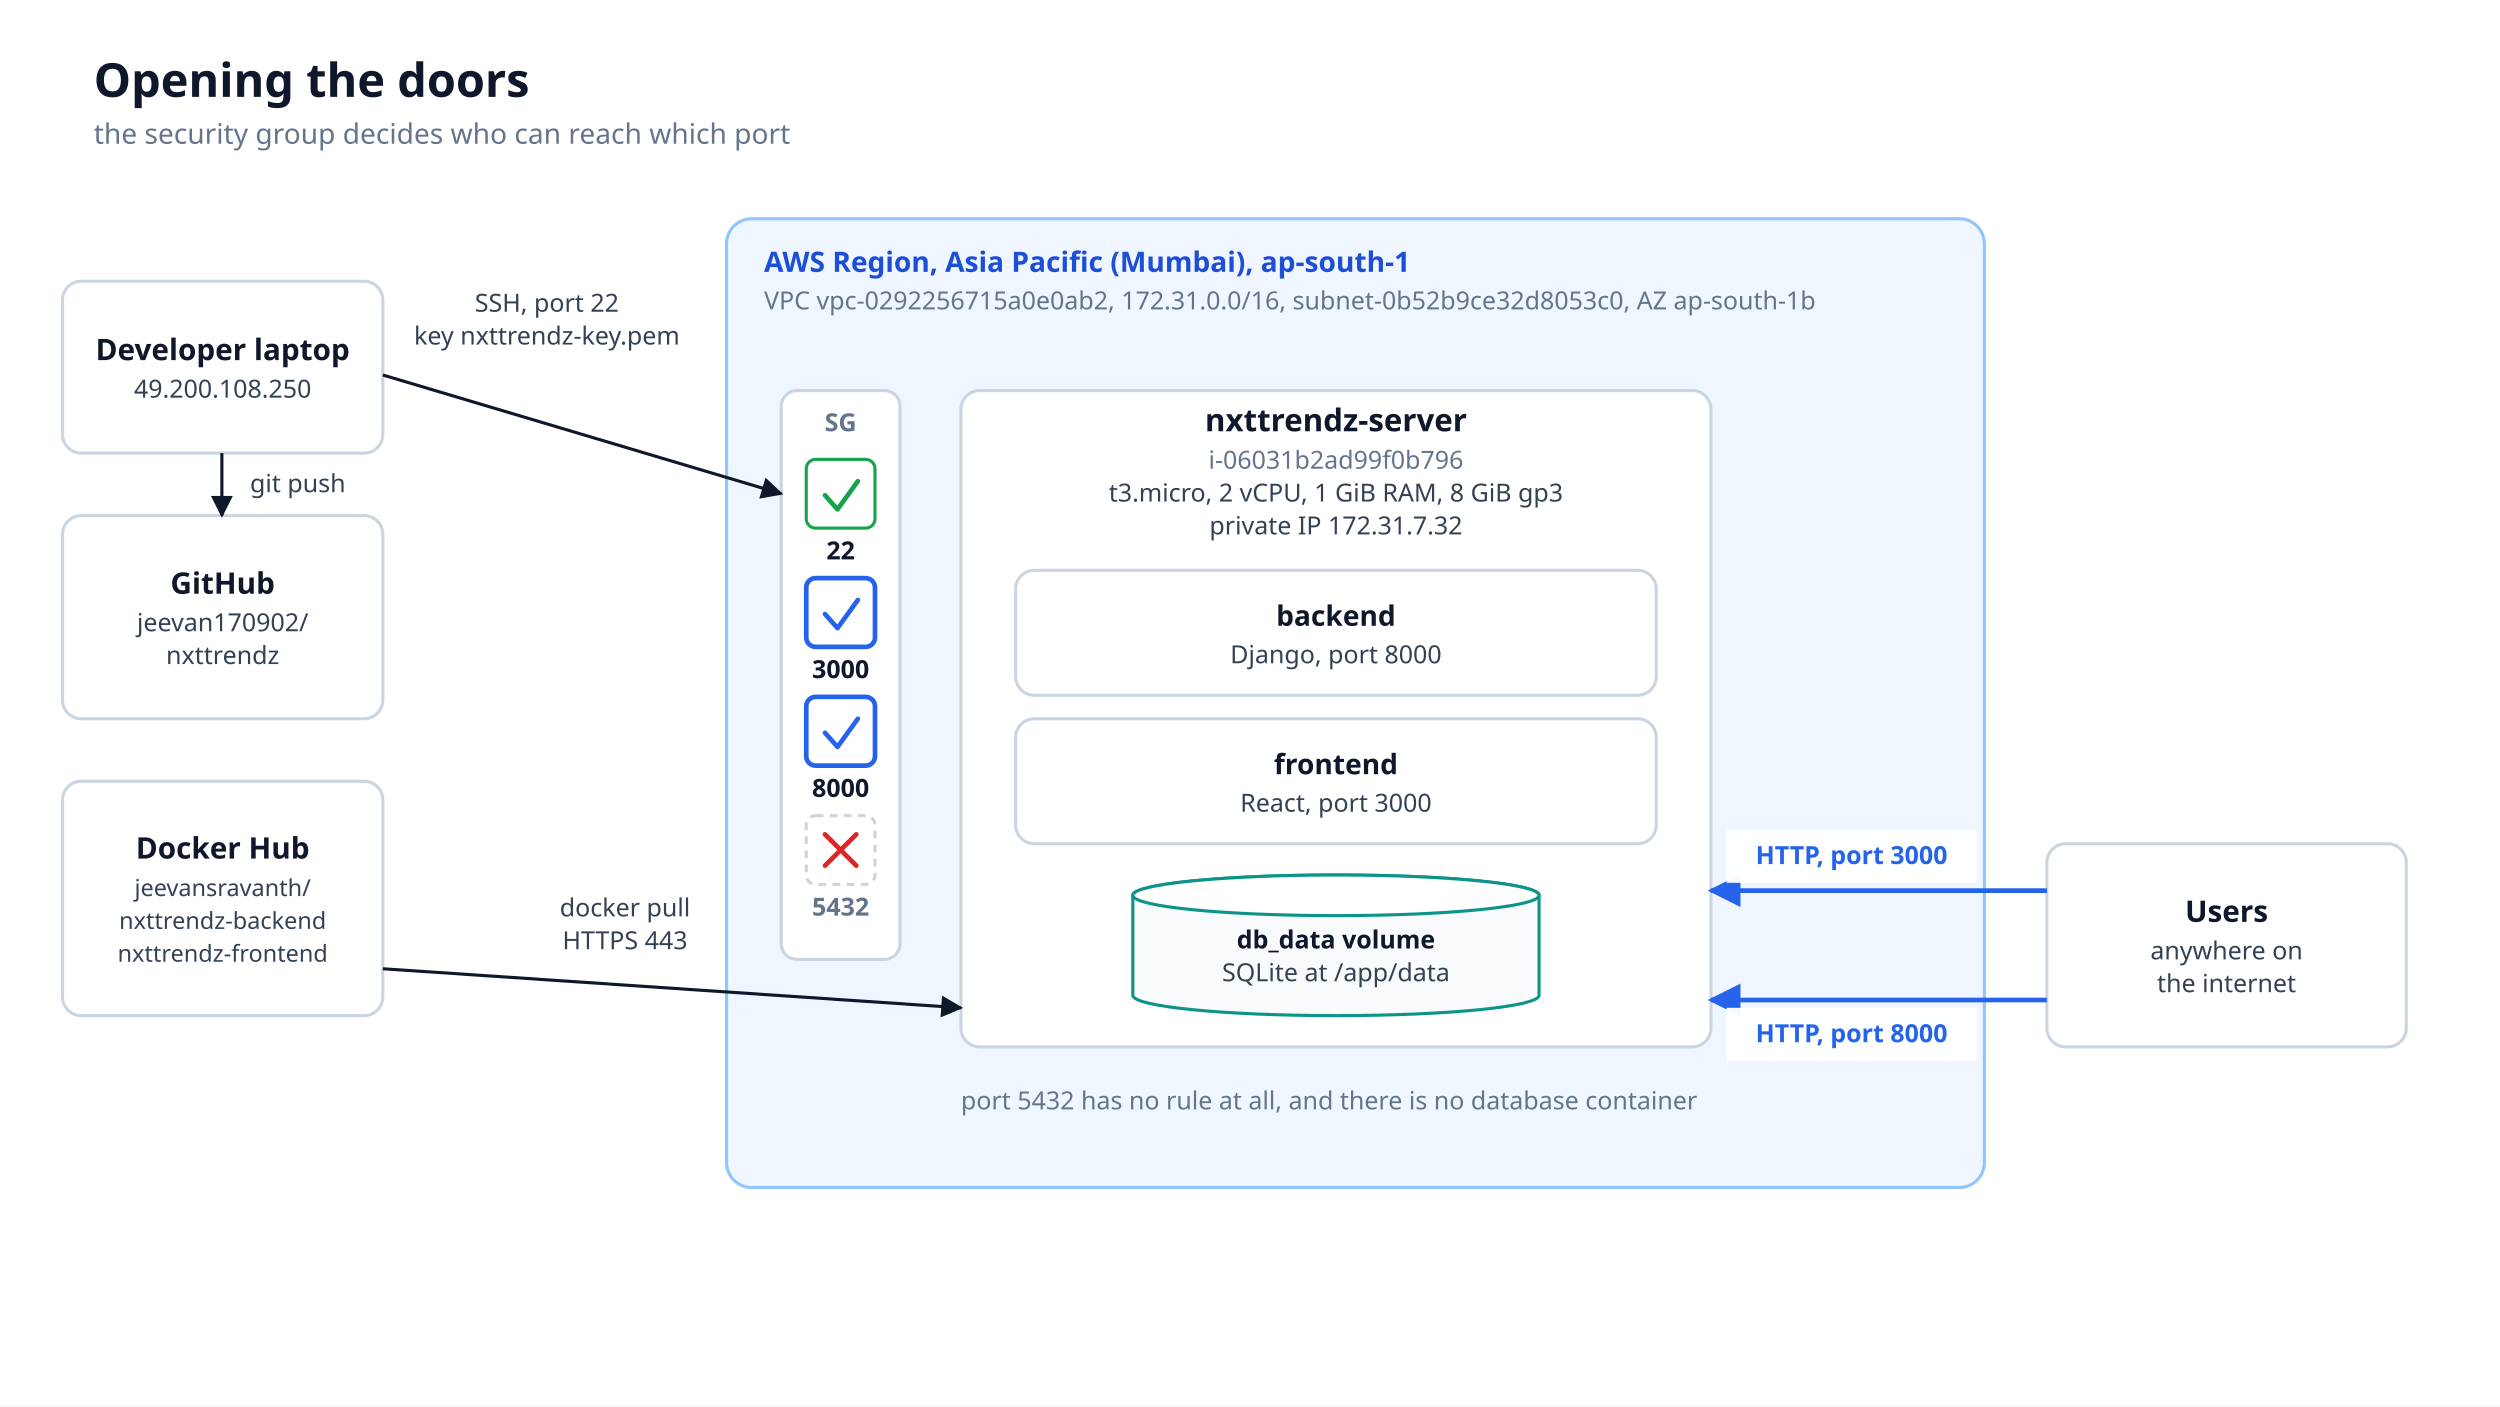
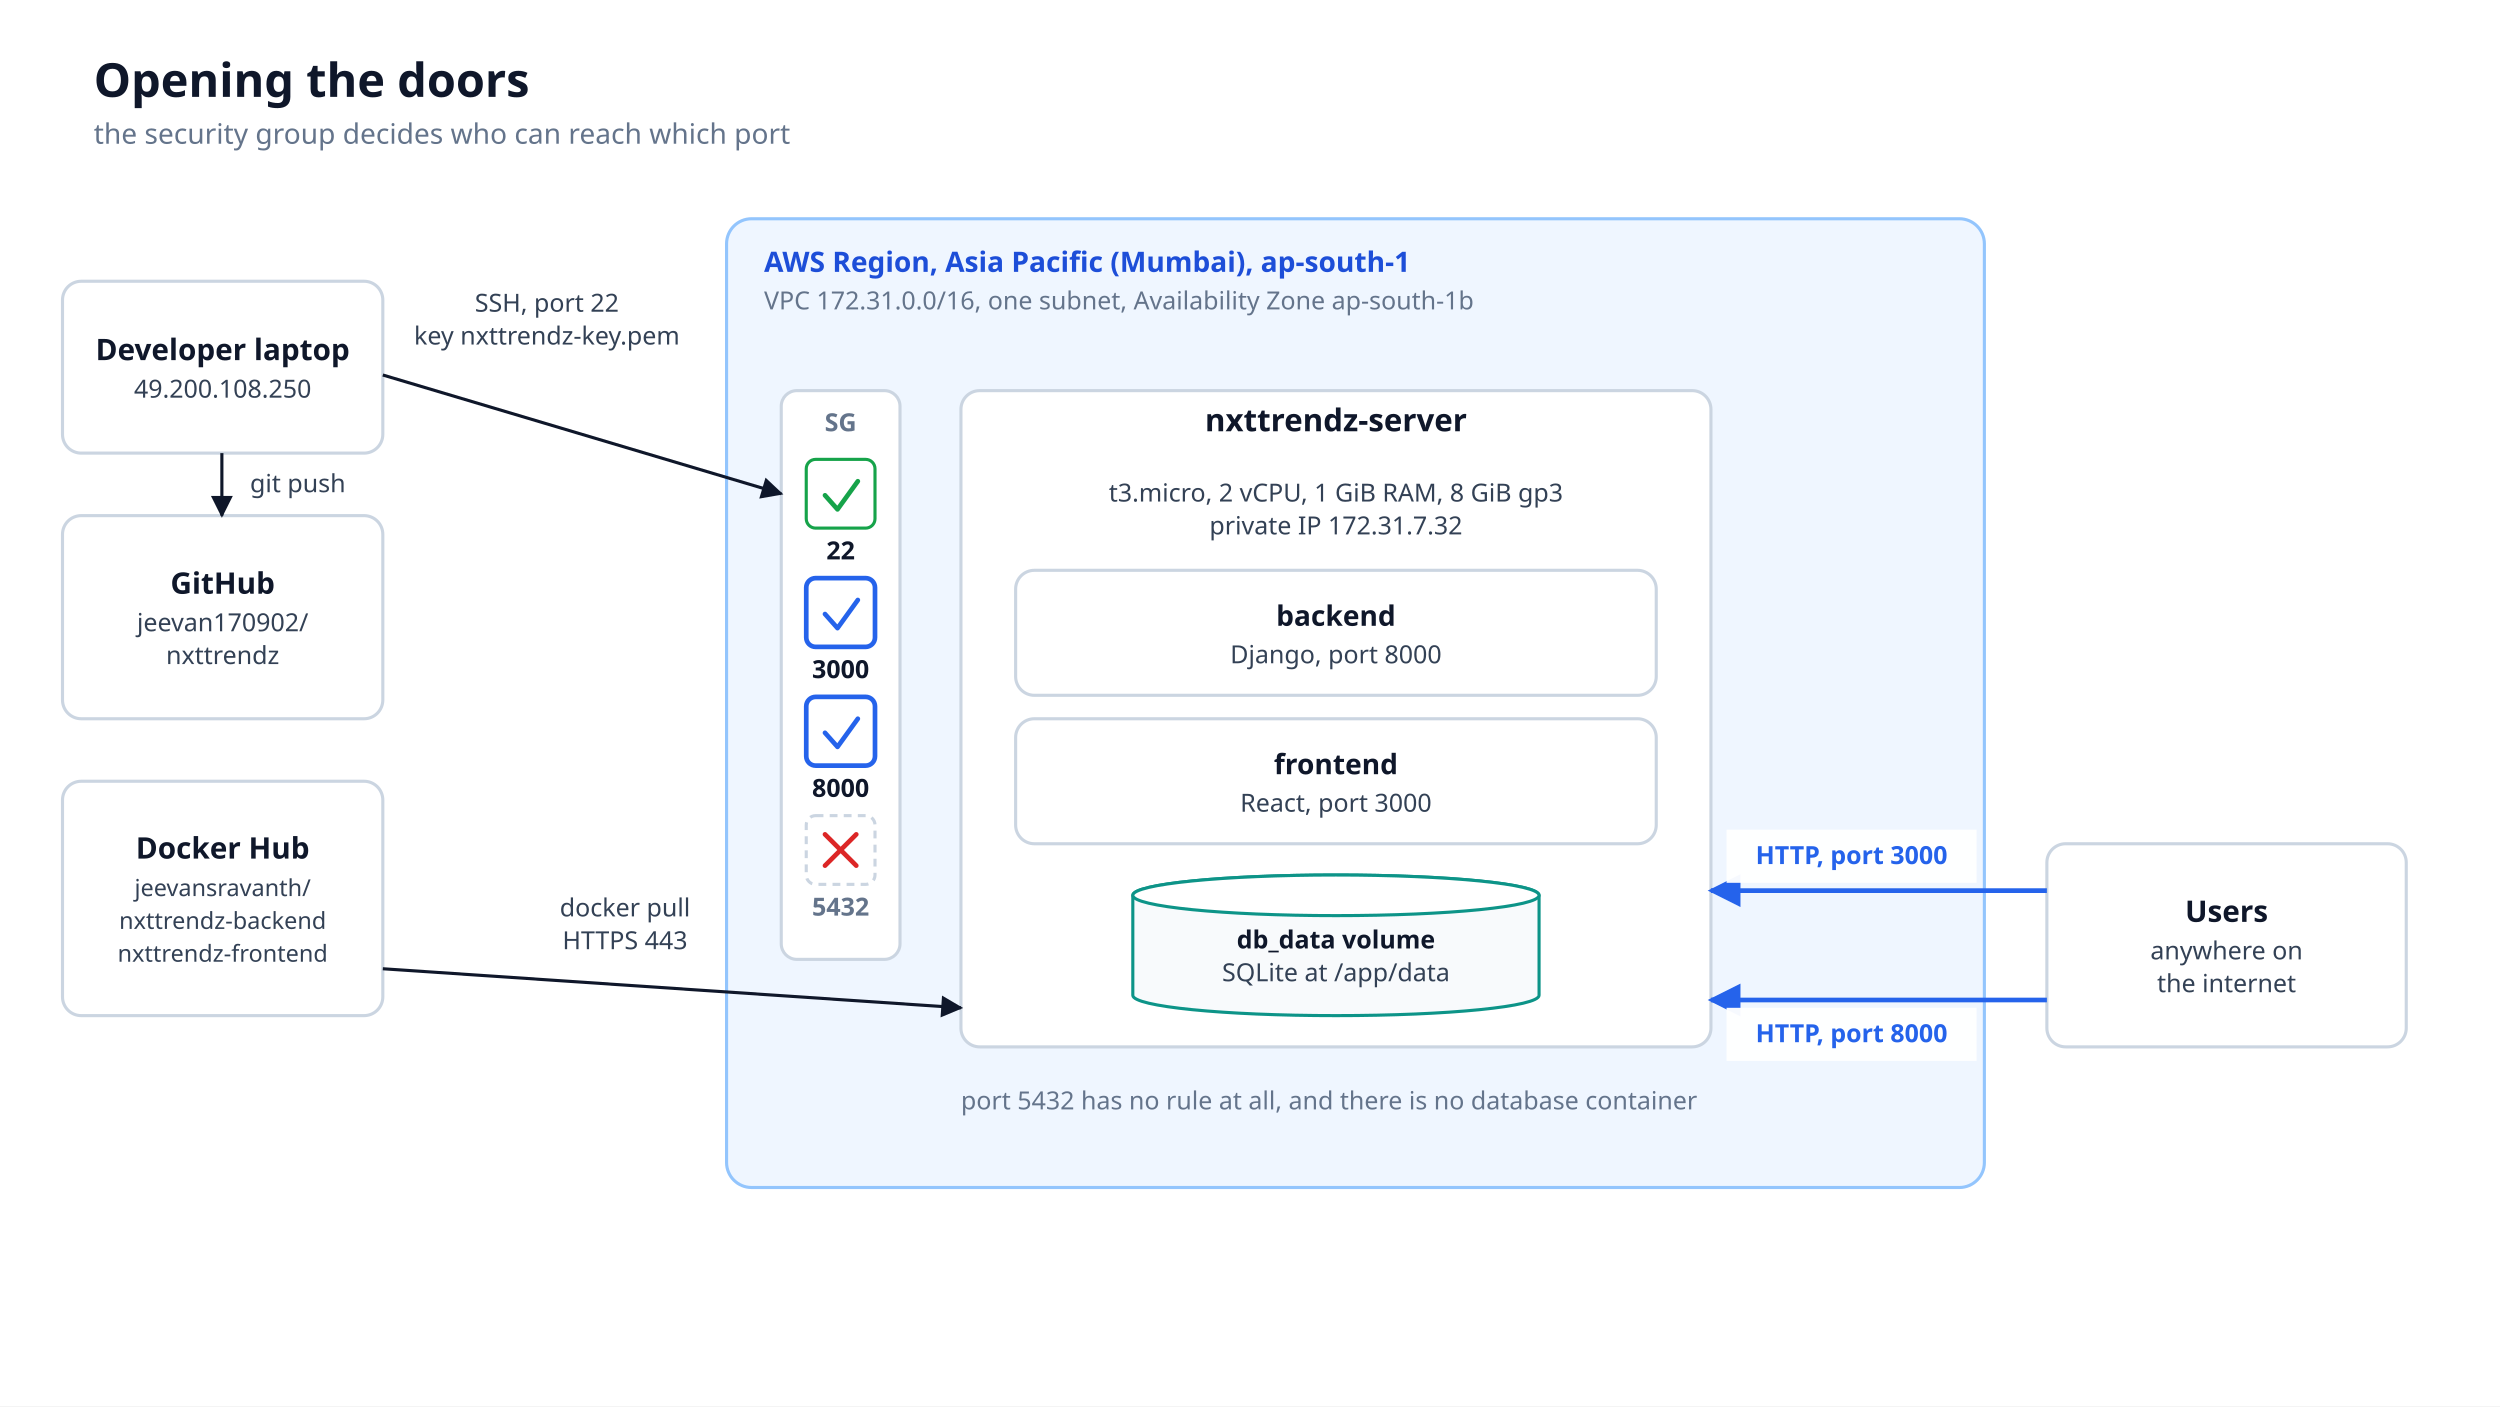
<svg xmlns="http://www.w3.org/2000/svg" viewBox="0 0 1600 900" width="1600" height="900">
  <defs>
    <marker id="a-ink" viewBox="0 0 10 10" refX="9" refY="5" markerWidth="7" markerHeight="7" orient="auto-start-reverse">
      <path d="M0,0 L10,5 L0,10 z" fill="#0F172A" />
    </marker>
    <marker id="a-blue" viewBox="0 0 10 10" refX="9" refY="5" markerWidth="7" markerHeight="7" orient="auto-start-reverse">
      <path d="M0,0 L10,5 L0,10 z" fill="#2563EB" />
    </marker>
    <marker id="a-muted" viewBox="0 0 10 10" refX="9" refY="5" markerWidth="7" markerHeight="7" orient="auto-start-reverse">
      <path d="M0,0 L10,5 L0,10 z" fill="#94A3B8" />
    </marker>
    <marker id="a-teal" viewBox="0 0 10 10" refX="9" refY="5" markerWidth="7" markerHeight="7" orient="auto-start-reverse">
      <path d="M0,0 L10,5 L0,10 z" fill="#0D9488" />
    </marker>
    <marker id="a-green" viewBox="0 0 10 10" refX="9" refY="5" markerWidth="7" markerHeight="7" orient="auto-start-reverse">
      <path d="M0,0 L10,5 L0,10 z" fill="#16A34A" />
    </marker>
    <marker id="a-red" viewBox="0 0 10 10" refX="9" refY="5" markerWidth="7" markerHeight="7" orient="auto-start-reverse">
      <path d="M0,0 L10,5 L0,10 z" fill="#DC2626" />
    </marker>
  </defs>
  <rect width="1600" height="900" fill="#FFFFFF" />
  <text x="60" y="62" font-family="&quot;Segoe UI&quot;, system-ui, sans-serif" font-size="30" fill="#0F172A" font-weight="bold" text-anchor="start">Opening the doors</text>
  <text x="60" y="92" font-family="&quot;Segoe UI&quot;, system-ui, sans-serif" font-size="18" fill="#64748B" font-weight="normal" text-anchor="start">the security group decides who can reach which port</text>
  <rect x="465" y="140" width="805" height="620" rx="16" fill="#EFF6FF" stroke="#93C5FD" stroke-width="2" />
  <text x="489" y="174" font-family="&quot;Segoe UI&quot;, system-ui, sans-serif" font-size="18" fill="#1D4ED8" font-weight="bold" text-anchor="start">AWS Region, Asia Pacific (Mumbai), ap-south-1</text>
-   <text x="489" y="198" font-family="&quot;Segoe UI&quot;, system-ui, sans-serif" font-size="16" fill="#64748B" font-weight="normal" text-anchor="start">VPC vpc-0292256715a0e0ab2, 172.31.0.0/16, subnet-0b52b9ce32d8053c0, AZ ap-south-1b</text>
+   <text x="489" y="198" font-family="&quot;Segoe UI&quot;, system-ui, sans-serif" font-size="16" fill="#64748B" font-weight="normal" text-anchor="start">VPC 172.31.0.0/16, one subnet, Availability Zone ap-south-1b</text>
  <rect x="500" y="250" width="76" height="364" rx="10" fill="#FFFFFF" stroke="#CBD5E1" stroke-width="2" />
  <text x="538" y="276" font-family="&quot;Segoe UI&quot;, system-ui, sans-serif" font-size="16" fill="#64748B" font-weight="bold" text-anchor="middle">SG</text>
  <rect x="516" y="294" width="44" height="44" rx="6" fill="#FFFFFF" stroke="#16A34A" stroke-width="2" />
  <path d="M528,317 L536,326 L549,308" fill="none" stroke="#16A34A" stroke-width="3" stroke-linecap="round" stroke-linejoin="round" />
  <text x="538" y="358" font-family="&quot;Segoe UI&quot;, system-ui, sans-serif" font-size="16" fill="#0F172A" font-weight="bold" text-anchor="middle">22</text>
  <rect x="516" y="370" width="44" height="44" rx="6" fill="#FFFFFF" stroke="#2563EB" stroke-width="3" />
  <path d="M528,393 L536,402 L549,384" fill="none" stroke="#2563EB" stroke-width="3" stroke-linecap="round" stroke-linejoin="round" />
  <text x="538" y="434" font-family="&quot;Segoe UI&quot;, system-ui, sans-serif" font-size="16" fill="#0F172A" font-weight="bold" text-anchor="middle">3000</text>
  <rect x="516" y="446" width="44" height="44" rx="6" fill="#FFFFFF" stroke="#2563EB" stroke-width="3" />
  <path d="M528,469 L536,478 L549,460" fill="none" stroke="#2563EB" stroke-width="3" stroke-linecap="round" stroke-linejoin="round" />
  <text x="538" y="510" font-family="&quot;Segoe UI&quot;, system-ui, sans-serif" font-size="16" fill="#0F172A" font-weight="bold" text-anchor="middle">8000</text>
  <rect x="516" y="522" width="44" height="44" rx="6" fill="#FFFFFF" stroke="#CBD5E1" stroke-width="2" stroke-dasharray="5 4" />
  <path d="M528,534 L548,554 M548,534 L528,554" stroke="#DC2626" stroke-width="3" stroke-linecap="round" />
  <text x="538" y="586" font-family="&quot;Segoe UI&quot;, system-ui, sans-serif" font-size="16" fill="#64748B" font-weight="bold" text-anchor="middle">5432</text>
  <rect x="615" y="250" width="480" height="420" rx="12" fill="#FFFFFF" stroke="#CBD5E1" stroke-width="2" />
  <text x="855" y="276" font-family="&quot;Segoe UI&quot;, system-ui, sans-serif" font-size="20" fill="#0F172A" font-weight="bold" text-anchor="middle">nxttrendz-server</text>
-   <text x="855" y="300" font-family="&quot;Segoe UI&quot;, system-ui, sans-serif" font-size="16" fill="#64748B" font-weight="normal" text-anchor="middle">i-06031b2ad99f0b796</text>
  <text x="855" y="321" font-family="&quot;Segoe UI&quot;, system-ui, sans-serif" font-size="16" fill="#334155" font-weight="normal" text-anchor="middle">t3.micro, 2 vCPU, 1 GiB RAM, 8 GiB gp3</text>
  <text x="855" y="342" font-family="&quot;Segoe UI&quot;, system-ui, sans-serif" font-size="16" fill="#334155" font-weight="normal" text-anchor="middle">private IP 172.31.7.32</text>
  <rect x="650" y="365" width="410" height="80" rx="12" fill="#FFFFFF" stroke="#CBD5E1" stroke-width="2" />
  <text x="855" y="400.5" font-family="&quot;Segoe UI&quot;, system-ui, sans-serif" font-size="18" fill="#0F172A" font-weight="bold" text-anchor="middle">backend</text>
  <text x="855" y="424.5" font-family="&quot;Segoe UI&quot;, system-ui, sans-serif" font-size="16" fill="#334155" font-weight="normal" text-anchor="middle">Django, port 8000</text>
  <rect x="650" y="460" width="410" height="80" rx="12" fill="#FFFFFF" stroke="#CBD5E1" stroke-width="2" />
  <text x="855" y="495.5" font-family="&quot;Segoe UI&quot;, system-ui, sans-serif" font-size="18" fill="#0F172A" font-weight="bold" text-anchor="middle">frontend</text>
  <text x="855" y="519.5" font-family="&quot;Segoe UI&quot;, system-ui, sans-serif" font-size="16" fill="#334155" font-weight="normal" text-anchor="middle">React, port 3000</text>
  <path d="M725,573 a130,13 0 0 1 260,0 v64 a130,13 0 0 1 -260,0 z" fill="#F8FAFC" stroke="#0D9488" stroke-width="2" />
  <ellipse cx="855" cy="573" rx="130" ry="13" fill="#FFFFFF" stroke="#0D9488" stroke-width="2" />
  <text x="855" y="607" font-family="&quot;Segoe UI&quot;, system-ui, sans-serif" font-size="16" fill="#0F172A" font-weight="bold" text-anchor="middle">db_data volume</text>
  <text x="855" y="628" font-family="&quot;Segoe UI&quot;, system-ui, sans-serif" font-size="16" fill="#334155" font-weight="normal" text-anchor="middle">SQLite at /app/data</text>
  <rect x="40" y="180" width="205" height="110" rx="12" fill="#FFFFFF" stroke="#CBD5E1" stroke-width="2" />
  <text x="142.5" y="230.5" font-family="&quot;Segoe UI&quot;, system-ui, sans-serif" font-size="19" fill="#0F172A" font-weight="bold" text-anchor="middle">Developer laptop</text>
  <text x="142.5" y="254.5" font-family="&quot;Segoe UI&quot;, system-ui, sans-serif" font-size="16" fill="#334155" font-weight="normal" text-anchor="middle">49.200.108.250</text>
  <rect x="40" y="330" width="205" height="130" rx="12" fill="#FFFFFF" stroke="#CBD5E1" stroke-width="2" />
  <text x="142.5" y="380" font-family="&quot;Segoe UI&quot;, system-ui, sans-serif" font-size="19" fill="#0F172A" font-weight="bold" text-anchor="middle">GitHub</text>
  <text x="142.5" y="404" font-family="&quot;Segoe UI&quot;, system-ui, sans-serif" font-size="16" fill="#334155" font-weight="normal" text-anchor="middle">jeevan170902/</text>
  <text x="142.5" y="425" font-family="&quot;Segoe UI&quot;, system-ui, sans-serif" font-size="16" fill="#334155" font-weight="normal" text-anchor="middle">nxttrendz</text>
  <rect x="40" y="500" width="205" height="150" rx="12" fill="#FFFFFF" stroke="#CBD5E1" stroke-width="2" />
  <text x="142.5" y="549.5" font-family="&quot;Segoe UI&quot;, system-ui, sans-serif" font-size="19" fill="#0F172A" font-weight="bold" text-anchor="middle">Docker Hub</text>
  <text x="142.5" y="573.5" font-family="&quot;Segoe UI&quot;, system-ui, sans-serif" font-size="15" fill="#334155" font-weight="normal" text-anchor="middle">jeevansravanth/</text>
  <text x="142.5" y="594.5" font-family="&quot;Segoe UI&quot;, system-ui, sans-serif" font-size="15" fill="#334155" font-weight="normal" text-anchor="middle">nxttrendz-backend</text>
  <text x="142.5" y="615.5" font-family="&quot;Segoe UI&quot;, system-ui, sans-serif" font-size="15" fill="#334155" font-weight="normal" text-anchor="middle">nxttrendz-frontend</text>
  <polyline points="142,290 142,330" fill="none" stroke="#0F172A" stroke-width="2" stroke-linejoin="round" marker-end="url(#a-ink)" />
  <text x="160" y="315" font-family="&quot;Segoe UI&quot;, system-ui, sans-serif" font-size="16" fill="#334155" font-weight="normal" text-anchor="start">git push</text>
  <polyline points="245,240 500,316" fill="none" stroke="#0F172A" stroke-width="2" stroke-linejoin="round" marker-end="url(#a-ink)" />
  <rect x="250.44" y="177.5" width="199.12" height="55" fill="#FFFFFF" opacity="0.96" />
  <text x="350" y="199.5" font-family="&quot;Segoe UI&quot;, system-ui, sans-serif" font-size="16" fill="#334155" font-weight="normal" text-anchor="middle">SSH, port 22</text>
  <text x="350" y="220.5" font-family="&quot;Segoe UI&quot;, system-ui, sans-serif" font-size="16" fill="#334155" font-weight="normal" text-anchor="middle">key nxttrendz-key.pem</text>
  <polyline points="245,620 615,645" fill="none" stroke="#0F172A" stroke-width="2" stroke-linejoin="round" marker-end="url(#a-ink)" />
  <rect x="344.04" y="564.5" width="111.92" height="55" fill="#FFFFFF" opacity="0.96" />
  <text x="400" y="586.5" font-family="&quot;Segoe UI&quot;, system-ui, sans-serif" font-size="16" fill="#334155" font-weight="normal" text-anchor="middle">docker pull</text>
  <text x="400" y="607.5" font-family="&quot;Segoe UI&quot;, system-ui, sans-serif" font-size="16" fill="#334155" font-weight="normal" text-anchor="middle">HTTPS 443</text>
  <rect x="1310" y="540" width="230" height="130" rx="12" fill="#FFFFFF" stroke="#CBD5E1" stroke-width="2" />
  <text x="1425" y="590" font-family="&quot;Segoe UI&quot;, system-ui, sans-serif" font-size="19" fill="#0F172A" font-weight="bold" text-anchor="middle">Users</text>
  <text x="1425" y="614" font-family="&quot;Segoe UI&quot;, system-ui, sans-serif" font-size="16" fill="#334155" font-weight="normal" text-anchor="middle">anywhere on</text>
  <text x="1425" y="635" font-family="&quot;Segoe UI&quot;, system-ui, sans-serif" font-size="16" fill="#334155" font-weight="normal" text-anchor="middle">the internet</text>
  <polyline points="1310,570 1095,570" fill="none" stroke="#2563EB" stroke-width="3" stroke-linejoin="round" marker-end="url(#a-blue)" />
  <rect x="1105" y="531" width="160" height="34" fill="#FFFFFF" opacity="0.96" />
  <text x="1185" y="553" font-family="&quot;Segoe UI&quot;, system-ui, sans-serif" font-size="16" fill="#2563EB" font-weight="bold" text-anchor="middle">HTTP, port 3000</text>
  <polyline points="1310,640 1095,640" fill="none" stroke="#2563EB" stroke-width="3" stroke-linejoin="round" marker-end="url(#a-blue)" />
  <rect x="1105" y="645" width="160" height="34" fill="#FFFFFF" opacity="0.96" />
  <text x="1185" y="667" font-family="&quot;Segoe UI&quot;, system-ui, sans-serif" font-size="16" fill="#2563EB" font-weight="bold" text-anchor="middle">HTTP, port 8000</text>
  <text x="615" y="710" font-family="&quot;Segoe UI&quot;, system-ui, sans-serif" font-size="16" fill="#64748B" font-weight="normal" text-anchor="start">port 5432 has no rule at all, and there is no database container</text>
</svg>
